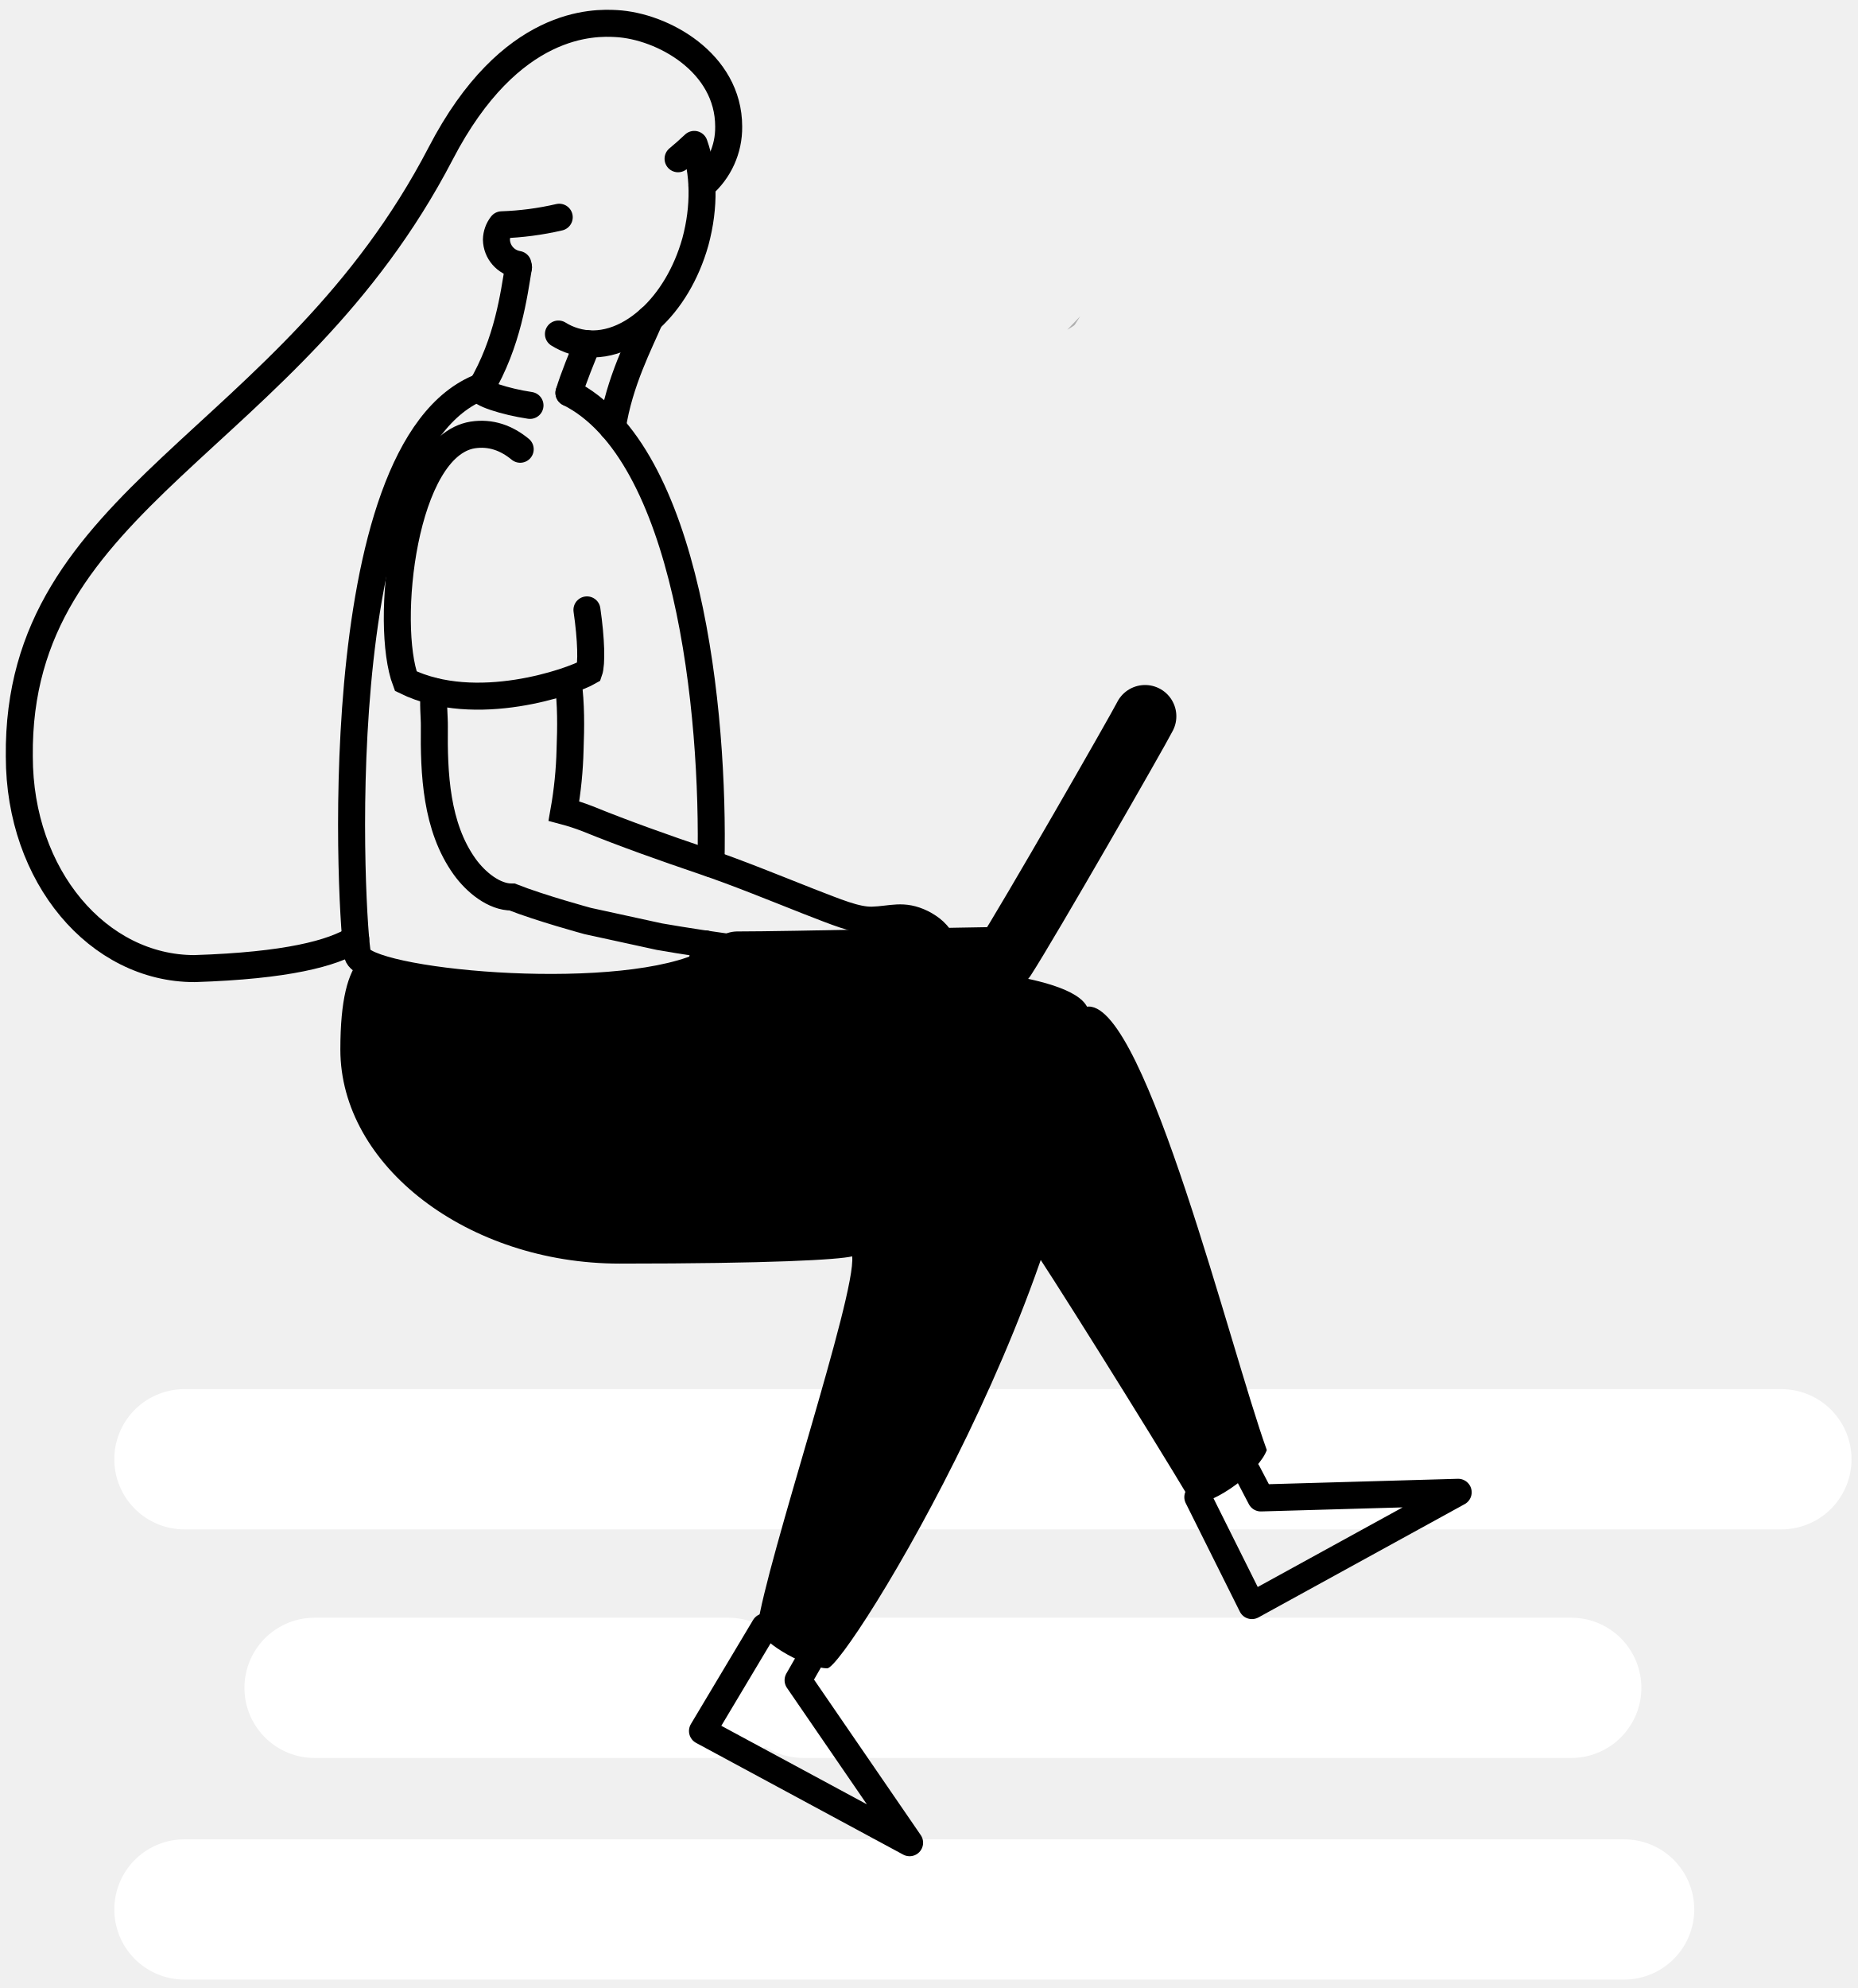
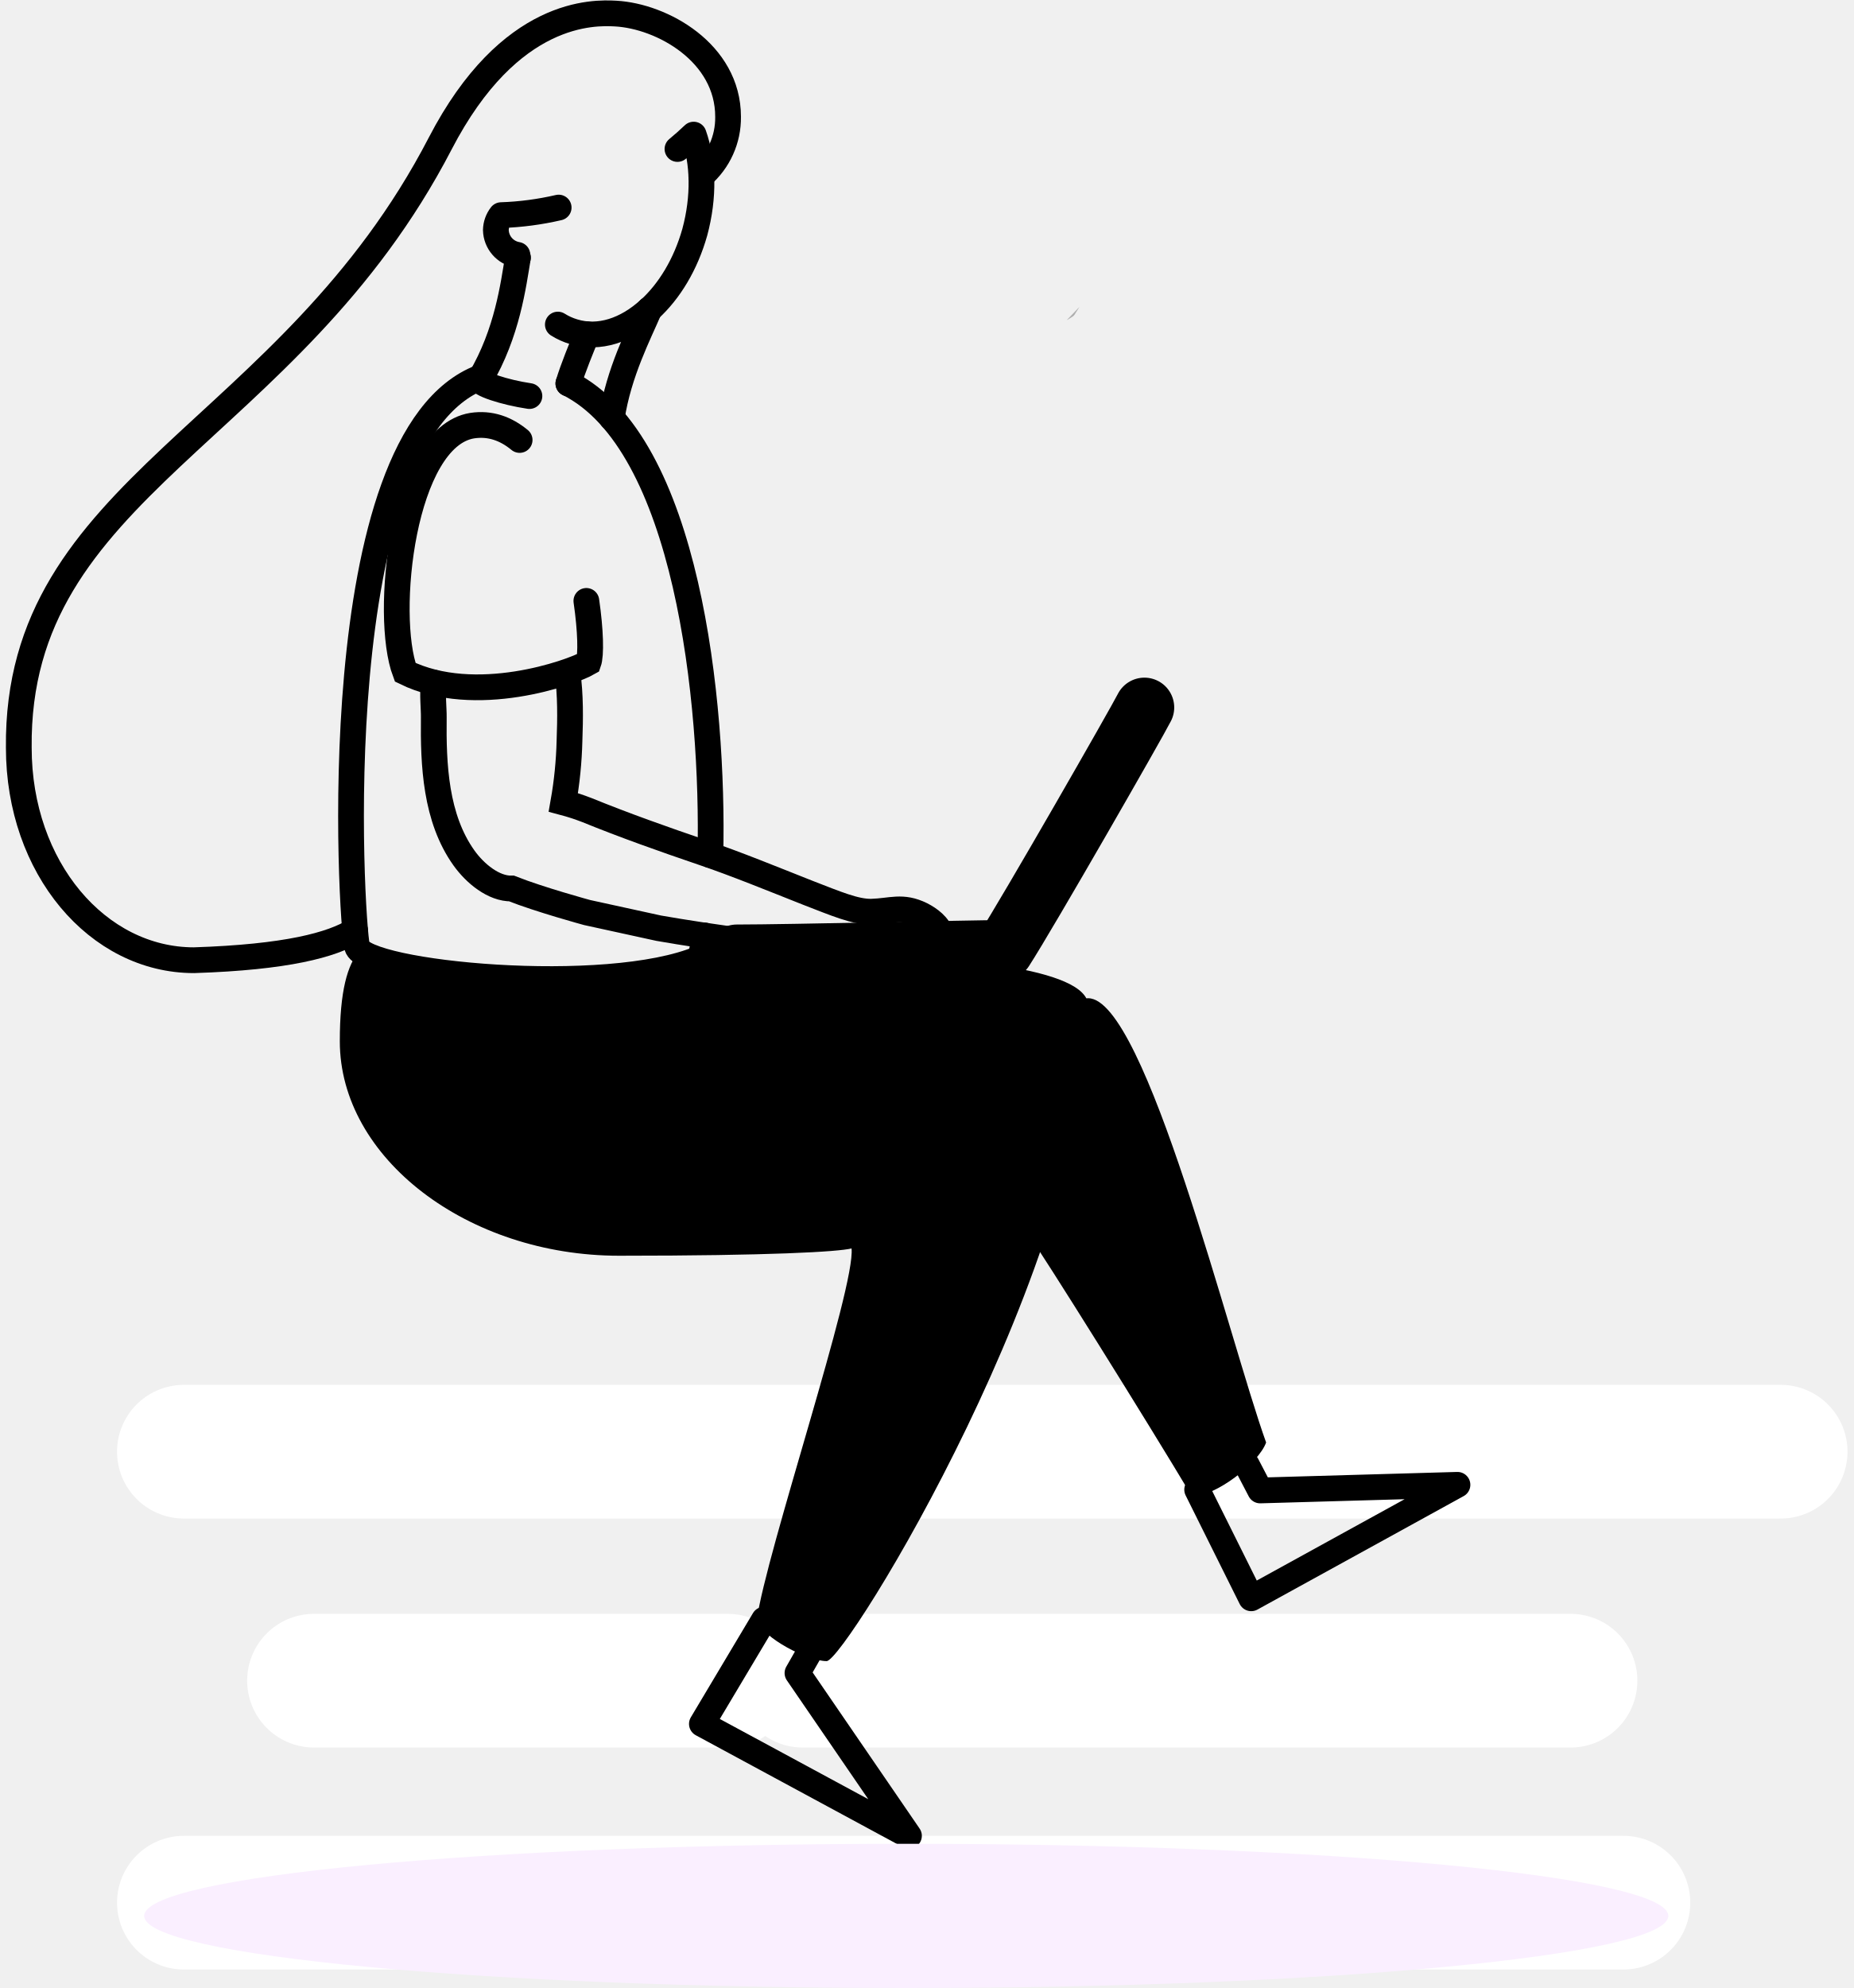
- <svg xmlns="http://www.w3.org/2000/svg" width="172px" height="184px" viewBox="0 0 172 184" version="1.1">
+ <svg xmlns="http://www.w3.org/2000/svg" width="180px" height="193px" viewBox="0 0 180 193" version="1.1">
  <g id="Welcome" stroke="none" stroke-width="1" fill="none" fill-rule="evenodd">
-     <g id="Home-v2" transform="translate(-633, -990)">
-       <g id="drawkit-developer-woman-monochrome" transform="translate(634, 992)">
-         <g id="Vector">
-           <g id="Layer_3" transform="translate(0.735376, 0)" stroke="#000000" stroke-linecap="round" stroke-width="2.5">
-             <path d="M31.193,84.903 C29.048,86.236 24.846,87.372 16.269,87.649 C7.362,87.649 0.052,79.124 0.052,68.016 C-0.207,43.811 25.025,39.213 39.065,12.193 C45.516,-0.232 53.339,0.077 55.308,0.181 C59.608,0.413 65.722,3.797 65.722,9.713 C65.75,11.813 64.843,13.818 63.245,15.187" id="Path" />
-             <path d="M58.432,27.522 C57.505,29.699 55.582,33.355 54.953,37.547" id="Path" />
+     <g id="Macbook-Air" transform="translate(-553, -849)">
+       <g id="drawkit-developer-woman-monochrome" transform="translate(554, 850)">
+         <g id="Vector" transform="translate(0, 0.126897)">
+           <g id="Layer_3" transform="translate(0.771248, 0)" stroke="#000000" stroke-linecap="round" stroke-width="2.5">
+             <path d="M32.714,89.208 C30.465,90.608 26.058,91.802 17.062,92.093 C7.721,92.093 0.054,83.136 0.054,71.465 C-0.217,46.033 26.245,41.202 40.971,12.811 C47.736,-0.244 55.941,0.081 58.006,0.19 C62.516,0.434 68.928,3.99 68.928,10.205 C68.958,12.412 68.006,14.519 66.33,15.957" id="Path" />
+             <path d="M61.282,28.917 C60.31,31.205 58.294,35.046 57.634,39.451" id="Path" />
          </g>
-           <path d="M16.071,133.062 L163.913,133.062" id="Path" stroke="#FFFFFF" stroke-width="12.98" stroke-linecap="round" stroke-linejoin="round" />
-           <path d="M73.366,154.218 L144.458,154.218" id="Path" stroke="#FFFFFF" stroke-width="12.98" stroke-linecap="round" stroke-linejoin="round" />
-           <path d="M28.117,154.218 L66.418,154.218" id="Path" stroke="#FFFFFF" stroke-width="12.98" stroke-linecap="round" stroke-linejoin="round" />
-           <path d="M99.797,91.162 C105.108,91.162 112.905,122.884 116.273,132.209 C115.574,134.147 111.584,137.195 109.408,137.195 C105.186,130.143 95.73,115.031 94.072,112.706 C92.725,110.82 94.487,91.162 99.797,91.162 Z" id="Path" fill="#000000" fill-rule="nonzero" />
-           <path d="M97.803,28.519 C98.709,27.95 98.295,28.338 98.994,27.279" id="Path" fill="#000000" fill-rule="nonzero" opacity="0.27" />
-           <path d="M64.289,85.363 C64.196,86.073 64.055,86.777 63.867,87.468 C55.24,91.11 32.728,88.915 32.107,86.383 C31.552,84.151 28.806,39.34 43.603,33.773" id="Path" stroke="#000000" stroke-width="2.5" stroke-linecap="round" />
-           <path d="M51.67,34.357 C62.693,39.875 65.141,63.831 64.82,77.936" id="Path" stroke="#000000" stroke-width="2.5" stroke-linecap="round" />
-           <path d="M48.064,35.522 C45.779,35.183 43.238,34.37 43.505,33.944 C46.031,29.681 46.575,25.238 46.997,22.74" id="Path" stroke="#000000" stroke-width="2.5" stroke-linecap="round" stroke-linejoin="round" />
-           <path d="M53.393,29.813 C52.924,30.939 52.077,32.993 51.67,34.365" id="Path" stroke="#000000" stroke-width="2.5" stroke-linecap="round" stroke-linejoin="round" />
-           <path d="M39.21,61.997 C39.06,63.072 39.223,64.402 39.21,65.213 C39.158,69.605 39.365,74.513 42.008,78.207 C43.044,79.654 44.754,81.049 46.412,81.023 C49.028,82.056 53.406,83.244 53.406,83.244 L60.038,84.691 C60.038,84.691 71.229,86.68 76.747,86.525 C78.586,86.473 80.451,86.267 82.29,86.318 C83.353,86.344 85.036,86.68 86.047,86.318 C86.332,86.215 86.254,85.569 86.202,85.337 C85.969,84.458 85.114,83.838 84.363,83.451 C82.575,82.573 81.565,83.115 79.726,83.167 C78.223,83.193 76.436,82.418 73.819,81.41 C70.737,80.196 67.214,78.75 64.079,77.69 C60.504,76.476 56.851,75.185 53.354,73.764 C52.651,73.493 51.933,73.26 51.204,73.066 C51.537,71.189 51.728,69.289 51.774,67.383 C51.852,65.317 51.878,63.147 51.593,61.106" id="Path" stroke="#000000" stroke-width="2.5" stroke-linecap="round" />
-           <path d="M53.336,54.449 C53.74,57.229 53.784,59.455 53.53,60.163 C51.924,61.093 43.039,64.219 36.562,61.042 C34.568,55.772 36.303,39.317 42.754,38.258 C44.435,37.999 45.893,38.539 47.158,39.58" id="Path" stroke="#000000" stroke-width="2.5" stroke-linecap="round" />
-           <path d="M50.696,28.917 C51.151,29.202 51.642,29.425 52.157,29.578 C54.512,30.296 57.046,29.449 59.167,27.511" id="Path" stroke="#000000" stroke-width="2.5" stroke-linecap="round" stroke-linejoin="round" />
-           <path d="M50.771,18.106 C49.024,18.512 47.241,18.746 45.448,18.806 C45.141,19.198 44.969,19.678 44.956,20.175 C44.978,21.321 45.817,22.287 46.95,22.474 L46.997,22.732" id="Path" stroke="#000000" stroke-width="2.5" stroke-linecap="round" stroke-linejoin="round" />
-           <path d="M59.167,27.522 C61.012,25.848 62.535,23.36 63.374,20.382 C64.255,17.127 64.177,13.924 63.271,11.366 C62.786,11.826 62.286,12.27 61.771,12.694" id="Path" stroke="#000000" stroke-width="2.5" stroke-linecap="round" stroke-linejoin="round" />
-           <path d="M70.136,86.874 C74.799,86.874 91.637,86.745 94.72,86.745" id="Path" fill="#FFC88E" fill-rule="nonzero" />
-           <path d="M67.26,87.106 C72.182,87.106 89.176,86.693 92,86.693 C94.176,83.335 104.331,65.64 105.004,64.296" id="Path" stroke="#000000" stroke-width="5.79" stroke-linecap="round" stroke-linejoin="round" />
-           <path d="M16.071,174.729 L149.354,174.729" id="Path" stroke="#FFFFFF" stroke-width="12.98" stroke-linecap="round" stroke-linejoin="round" />
-           <path d="M99.797,91.885 C99.875,88.269 86.534,87.261 78.114,87.261 C74.345,87.261 68.667,87.458 63.348,87.675 C54.813,90.857 34.837,89.064 32.358,86.747 C31.203,88.054 30.508,90.516 30.508,95.14 C30.508,105.938 42.347,114.953 56.362,114.953 C70.377,114.953 76.62,114.592 77.889,114.282 C78.278,117.847 69.988,142.336 69.107,148.639 C69.729,150.318 73.848,152.41 75.584,152.41 C77.319,152.41 100.393,115.005 99.797,91.885 Z" id="Path" fill="#000000" fill-rule="nonzero" />
-           <polyline id="Path" stroke="#000000" stroke-width="2.5" stroke-linecap="round" stroke-linejoin="round" points="69.789 148.579 64.032 158.212 83.205 168.553 72.882 153.513 74.213 151.188" />
-           <polyline id="Path" stroke="#000000" stroke-width="2.5" stroke-linecap="round" stroke-linejoin="round" points="109.887 136.567 114.895 146.606 133.99 136.12 115.721 136.642 114.48 134.268" />
+           <path d="M16.855,139.808 L171.909,139.808" id="Path" stroke="#FFFFFF" stroke-width="12.98" stroke-linecap="round" stroke-linejoin="round" />
+           <path d="M76.945,162.038 L151.505,162.038" id="Path" stroke="#FFFFFF" stroke-width="12.98" stroke-linecap="round" stroke-linejoin="round" />
+           <path d="M29.489,162.038 L69.658,162.038" id="Path" stroke="#FFFFFF" stroke-width="12.98" stroke-linecap="round" stroke-linejoin="round" />
+           <path d="M104.665,95.784 C110.235,95.784 118.413,129.115 121.945,138.913 C121.211,140.948 117.027,144.151 114.745,144.151 C110.317,136.741 100.4,120.863 98.661,118.421 C97.248,116.439 99.096,95.784 104.665,95.784 Z" id="Path" fill="#000000" fill-rule="nonzero" />
+           <path d="M102.573,29.965 C103.524,29.368 103.09,29.775 103.823,28.662" id="Path" fill="#000000" fill-rule="nonzero" opacity="0.27" />
+           <path d="M67.425,89.691 C67.328,90.437 67.18,91.176 66.982,91.903 C57.935,95.73 34.325,93.423 33.673,90.763 C33.091,88.418 30.212,41.335 45.73,35.485" id="Path" stroke="#000000" stroke-width="2.5" stroke-linecap="round" />
+           <path d="M54.191,36.099 C65.751,41.896 68.319,67.068 67.982,81.887" id="Path" stroke="#000000" stroke-width="2.5" stroke-linecap="round" />
+           <path d="M50.409,37.323 C48.013,36.967 45.347,36.112 45.627,35.665 C48.276,31.186 48.847,26.518 49.29,23.893" id="Path" stroke="#000000" stroke-width="2.5" stroke-linecap="round" stroke-linejoin="round" />
+           <path d="M55.998,31.325 C55.506,32.508 54.617,34.666 54.191,36.107" id="Path" stroke="#000000" stroke-width="2.5" stroke-linecap="round" stroke-linejoin="round" />
+           <path d="M41.123,65.141 C40.965,66.27 41.136,67.668 41.123,68.52 C41.068,73.134 41.286,78.291 44.057,82.172 C45.144,83.692 46.937,85.158 48.676,85.131 C51.42,86.217 56.011,87.465 56.011,87.465 L62.966,88.985 C62.966,88.985 74.703,91.075 80.49,90.912 C82.419,90.858 84.376,90.641 86.305,90.695 C87.419,90.722 89.184,91.075 90.244,90.695 C90.543,90.586 90.461,89.908 90.407,89.664 C90.163,88.741 89.266,88.089 88.478,87.682 C86.603,86.759 85.544,87.329 83.615,87.384 C82.039,87.411 80.164,86.597 77.42,85.538 C74.187,84.262 70.492,82.742 67.205,81.63 C63.455,80.354 59.625,78.997 55.957,77.504 C55.219,77.219 54.466,76.974 53.702,76.771 C54.051,74.799 54.251,72.803 54.3,70.8 C54.381,68.629 54.408,66.349 54.109,64.204" id="Path" stroke="#000000" stroke-width="2.5" stroke-linecap="round" />
+           <path d="M55.938,57.21 C56.362,60.13 56.408,62.47 56.142,63.214 C54.457,64.191 45.138,67.475 38.346,64.137 C36.254,58.6 38.074,41.31 44.839,40.197 C46.603,39.926 48.132,40.493 49.458,41.587" id="Path" stroke="#000000" stroke-width="2.5" stroke-linecap="round" />
+           <path d="M53.169,30.383 C53.646,30.683 54.162,30.917 54.702,31.078 C57.171,31.832 59.828,30.942 62.054,28.906" id="Path" stroke="#000000" stroke-width="2.5" stroke-linecap="round" stroke-linejoin="round" />
+           <path d="M53.248,19.024 C51.416,19.45 49.546,19.697 47.665,19.759 C47.343,20.171 47.162,20.676 47.149,21.198 C47.172,22.402 48.052,23.417 49.241,23.614 L49.29,23.885" id="Path" stroke="#000000" stroke-width="2.5" stroke-linecap="round" stroke-linejoin="round" />
+           <path d="M62.054,28.917 C63.988,27.158 65.586,24.545 66.466,21.415 C67.39,17.995 67.308,14.63 66.357,11.942 C65.849,12.426 65.325,12.892 64.784,13.338" id="Path" stroke="#000000" stroke-width="2.5" stroke-linecap="round" stroke-linejoin="round" />
+           <path d="M73.557,91.279 C78.447,91.279 96.107,91.143 99.34,91.143" id="Path" fill="#FFC88E" fill-rule="nonzero" />
+           <path d="M70.541,91.523 C75.703,91.523 93.526,91.089 96.488,91.089 C98.77,87.56 109.42,68.968 110.126,67.556" id="Path" stroke="#000000" stroke-width="5.79" stroke-linecap="round" stroke-linejoin="round" />
+           <path d="M16.855,183.589 L156.64,183.589" id="Path" stroke="#FFFFFF" stroke-width="12.98" stroke-linecap="round" stroke-linejoin="round" />
+           <path d="M104.665,96.544 C104.747,92.744 90.755,91.686 81.925,91.686 C77.972,91.686 72.016,91.892 66.439,92.12 C57.486,95.464 36.536,93.58 33.936,91.146 C32.725,92.519 31.997,95.106 31.997,99.964 C31.997,111.309 44.413,120.782 59.111,120.782 C73.81,120.782 80.357,120.402 81.689,120.076 C82.096,123.822 73.402,149.552 72.478,156.175 C73.13,157.939 77.45,160.138 79.271,160.138 C81.091,160.138 105.29,120.836 104.665,96.544 Z" id="Path" fill="#000000" fill-rule="nonzero" />
+           <polyline id="Path" stroke="#000000" stroke-width="2.5" stroke-linecap="round" stroke-linejoin="round" points="73.193 156.113 67.156 166.234 87.264 177.099 76.437 161.297 77.833 158.854" />
+           <polyline id="Path" stroke="#000000" stroke-width="2.5" stroke-linecap="round" stroke-linejoin="round" points="115.248 143.492 120.499 154.039 140.526 143.022 121.366 143.57 120.065 141.076" />
        </g>
+         <path d="M87.001,178 C46.133,178 13,181.134 13,185.001 C13,188.867 46.133,192 87.001,192 C127.87,192 161,188.866 161,185.001 C161,181.135 127.87,178 87.001,178 Z" id="Path" fill="#FAEFFF" fill-rule="nonzero" />
      </g>
    </g>
  </g>
</svg>
